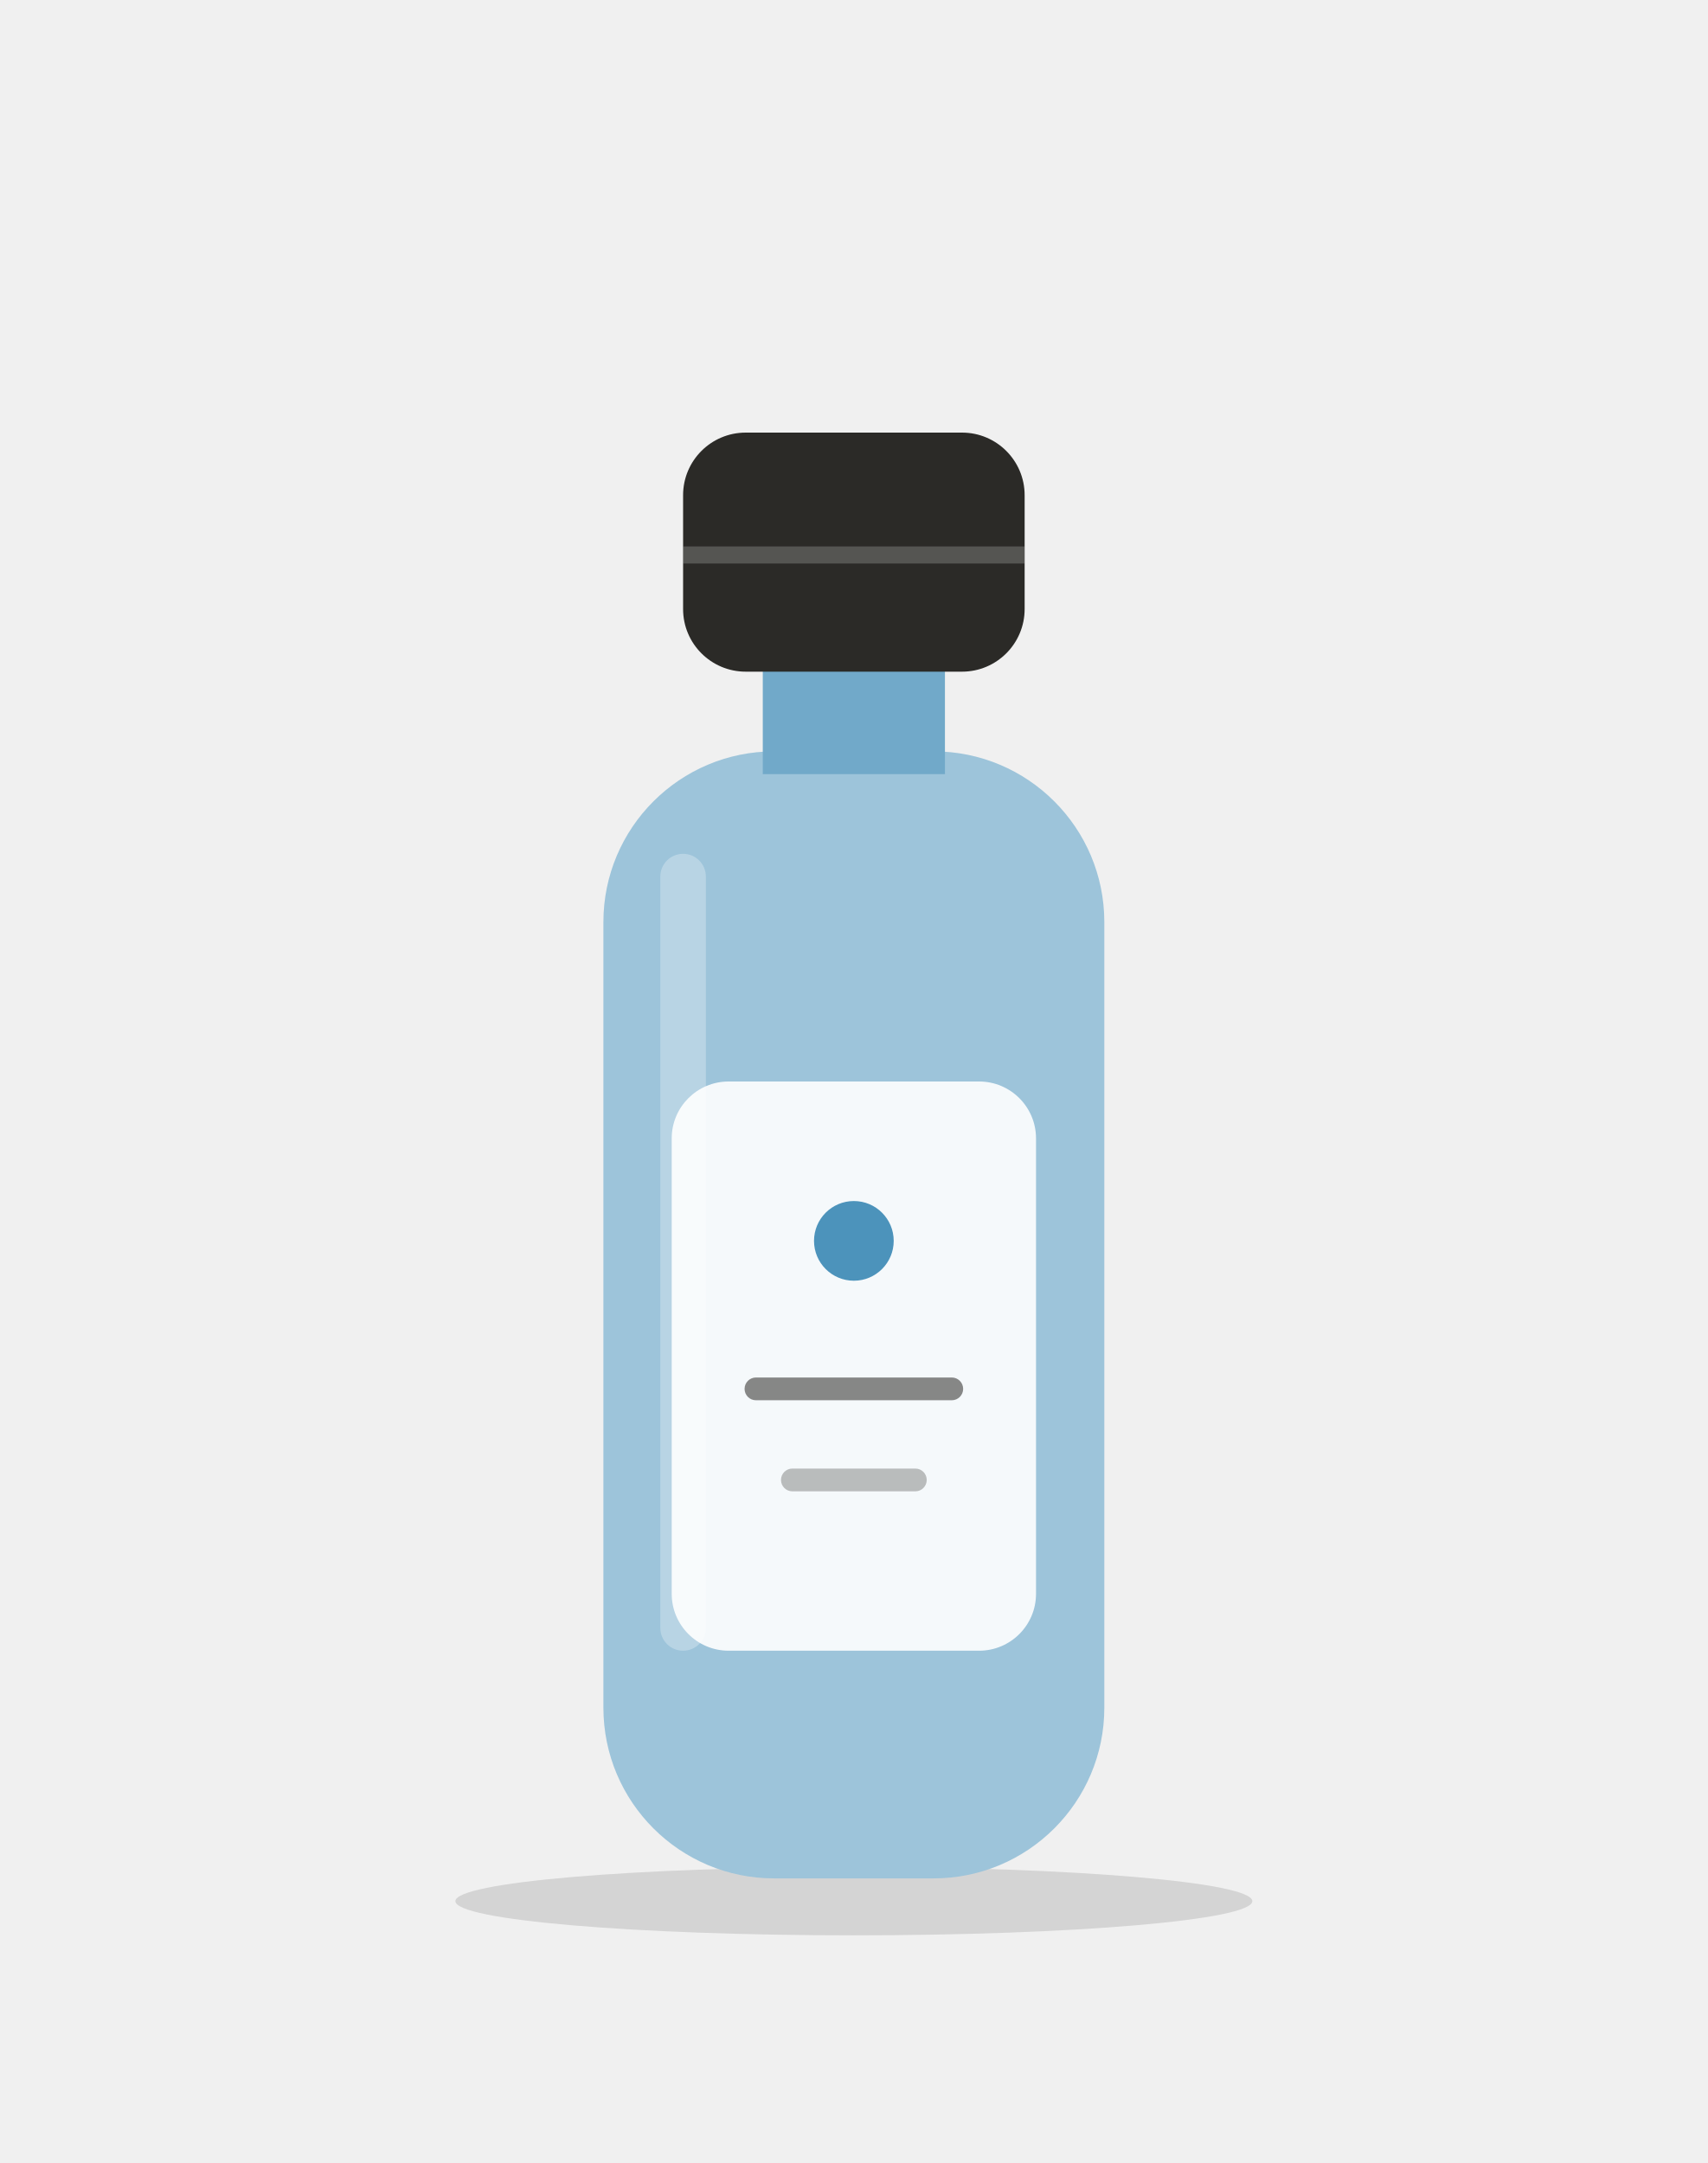
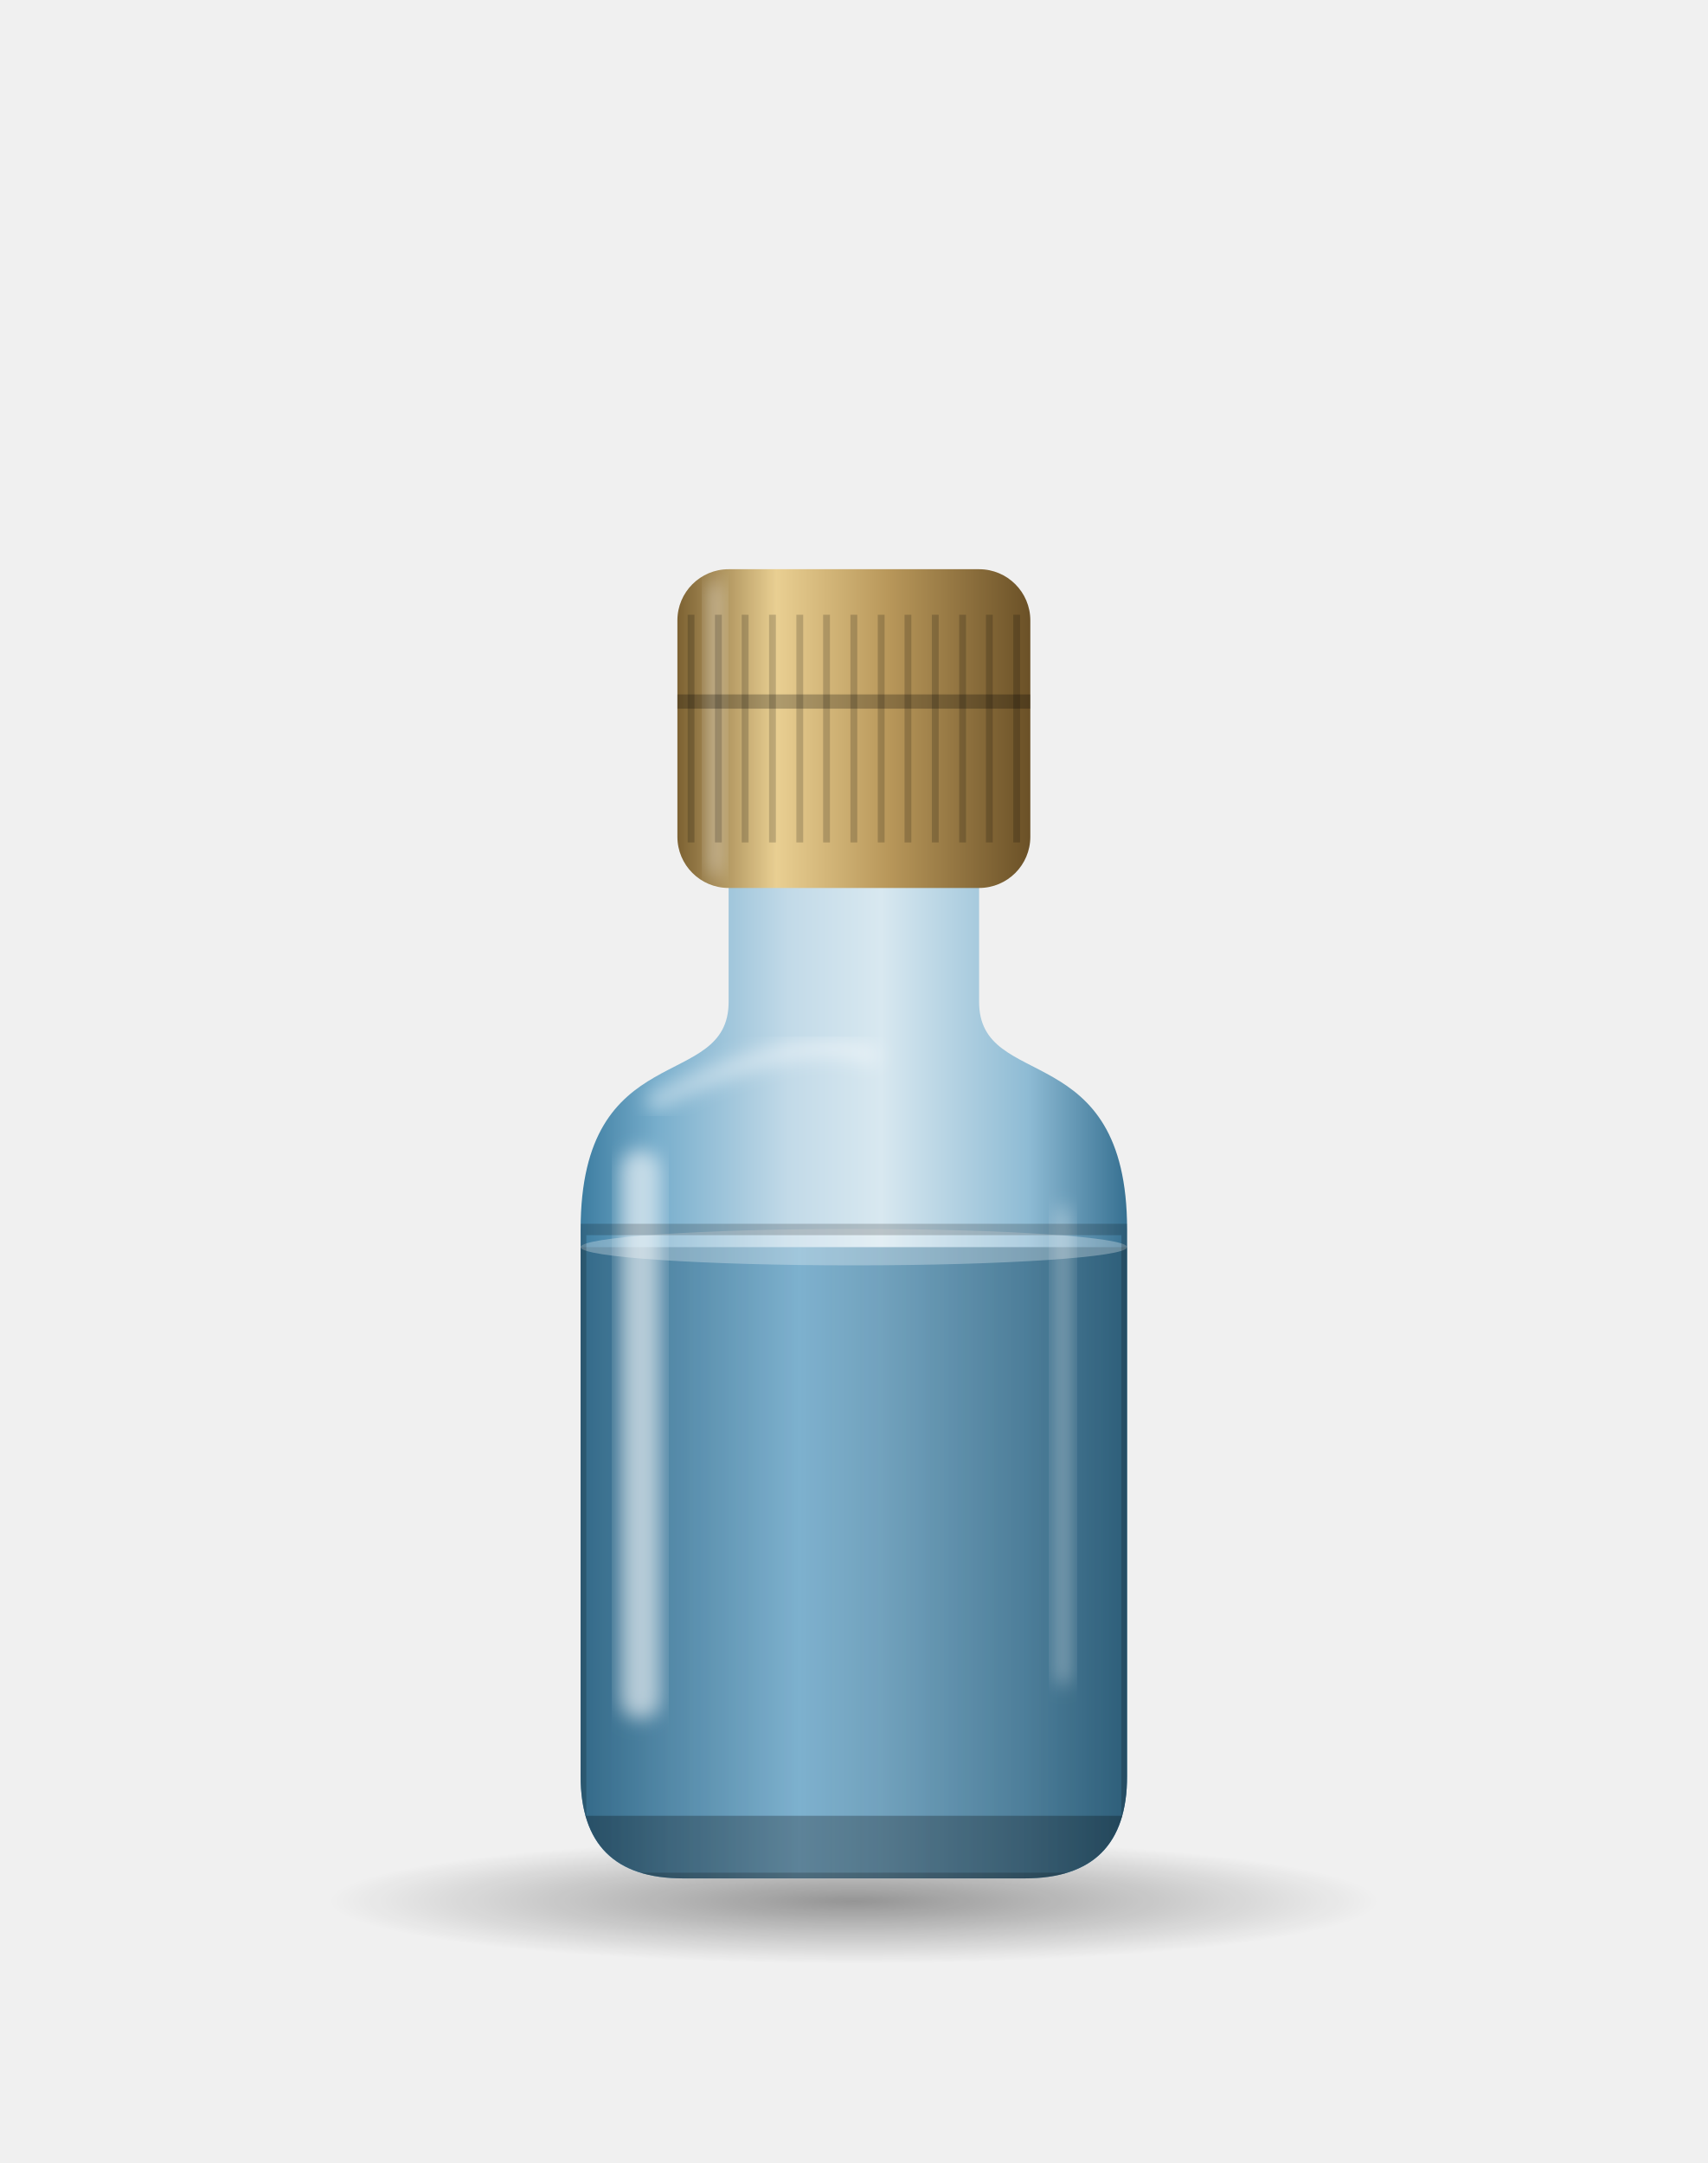
<svg xmlns="http://www.w3.org/2000/svg" viewBox="0 0 300 380" role="img" aria-label="Illustration">
-   <ellipse cx="150" cy="334" rx="70" ry="6" fill="#000" opacity=".12" />
-   <rect x="106" y="132" width="88" height="198" rx="30" fill="#9dc4da" />
-   <rect x="116" y="150" width="8" height="140" rx="4" fill="#fff" opacity=".28" />
-   <rect x="134" y="112" width="32" height="24" fill="#71a9c9" />
-   <rect x="120" y="76" width="60" height="42" rx="11" fill="#2b2a27" />
-   <rect x="120" y="96" width="60" height="3" fill="#fff" opacity=".2" />
-   <rect x="118" y="190" width="64" height="100" rx="10" fill="#fff" opacity=".9" />
-   <circle cx="150.0" cy="218.0" r="7.0" fill="#4c93bb" />
-   <rect x="130.8" y="242.0" width="38.4" height="4" rx="2" fill="#2b2a27" opacity=".55" />
-   <rect x="137.2" y="258.0" width="25.6" height="4" rx="2" fill="#2b2a27" opacity=".3" />
+   <defs>
+     <linearGradient id="gl" x1="0" x2="1">
+       <stop offset="0" stop-color="#3d7da1" />
+       <stop offset=".14" stop-color="#78aecc" />
+       <stop offset=".38" stop-color="#c2dae8" />
+       <stop offset=".55" stop-color="#d8e8f0" />
+       <stop offset=".82" stop-color="#8ebbd4" />
+       <stop offset="1" stop-color="#377192" />
+     </linearGradient>
+     <linearGradient id="lq" x1="0" x2="1">
+       <stop offset="0" stop-color="#326684" />
+       <stop offset=".4" stop-color="#71a9c9" />
+       <stop offset="1" stop-color="#2c5b75" />
+     </linearGradient>
+     <linearGradient id="cp" x1="0" x2="1">
+       <stop offset="0" stop-color="#7d6232" />
+       <stop offset=".28" stop-color="#e9cf92" />
+       <stop offset=".6" stop-color="#b8975a" />
+       <stop offset="1" stop-color="#6b5127" />
+     </linearGradient>
+     <linearGradient id="mt" x1="0" x2="1">
+       <stop offset="0" stop-color="#8a8c8e" />
+       <stop offset=".25" stop-color="#f4f5f6" />
+       <stop offset=".5" stop-color="#b9bbbd" />
+       <stop offset=".78" stop-color="#eceeef" />
+       <stop offset="1" stop-color="#7d7f82" />
+     </linearGradient>
+     <radialGradient id="sh" cx=".5" cy=".5" r=".5">
+       <stop offset="0" stop-color="#000" stop-opacity=".38" />
+       <stop offset="1" stop-color="#000" stop-opacity="0" />
+     </radialGradient>
+     <filter id="bl" x="-20%" y="-20%" width="140%" height="140%">
+       <feGaussianBlur stdDeviation="1.6" />
+     </filter>
+   </defs>
+   <ellipse cx="150" cy="334" rx="92" ry="11" fill="url(#sh)" />
+   <clipPath id="bc">
+     <path d="M128.0 152 L128.0 176 C128.0 192 102.0 182 102.0 216 L102.0 312 Q102.0 330 120.0 330 L180.0 330 Q198.0 330 198.0 312 L198.0 216 C198.0 182 172.0 192 172.0 176 L172.0 152 Z" />
+   </clipPath>
+   <path d="M128.0 152 L128.0 176 C128.0 192 102.0 182 102.0 216 L102.0 312 Q102.0 330 120.0 330 L180.0 330 Q198.0 330 198.0 312 L198.0 216 C198.0 182 172.0 192 172.0 176 L172.0 152 Z" fill="url(#gl)" />
+   <g clip-path="url(#bc)">
+     <rect x="102.0" y="219.1" width="96" height="112.9" fill="url(#lq)" opacity="0.85" />
+     <ellipse cx="150" cy="219.1" rx="48.0" ry="3.2" fill="#fff" opacity=".28" />
+     <rect x="102.0" y="319" width="96" height="12" fill="#000" opacity=".26" />
+     <rect x="109.0" y="202" width="7" height="100" rx="3.5" fill="#fff" opacity=".6" filter="url(#bl)" />
+     <rect x="185.0" y="212" width="3.5" height="84" rx="1.7" fill="#fff" opacity=".3" filter="url(#bl)" />
+     <path d="M114.0 194 Q142 180 154 186" stroke="#fff" stroke-width="3" fill="none" opacity=".45" filter="url(#bl)" />
+     <rect x="102.0" y="216" width="96" height="114" fill="none" stroke="#000" stroke-opacity=".18" stroke-width="2" />
+   </g>
+   <rect x="119" y="100" width="62" height="56" rx="9" fill="url(#cp)" />
+   <rect x="124" y="102" width="3.2" height="52" rx="1.6" fill="#fff" opacity=".35" filter="url(#bl)" />
+   <rect x="120.8" y="108" width="1.2" height="40" fill="#000" opacity="0.18" />
+   <rect x="125.6" y="108" width="1.2" height="40" fill="#000" opacity="0.18" />
+   <rect x="130.3" y="108" width="1.2" height="40" fill="#000" opacity="0.18" />
+   <rect x="135.1" y="108" width="1.2" height="40" fill="#000" opacity="0.18" />
+   <rect x="139.9" y="108" width="1.2" height="40" fill="#000" opacity="0.18" />
+   <rect x="144.6" y="108" width="1.2" height="40" fill="#000" opacity="0.18" />
+   <rect x="149.4" y="108" width="1.2" height="40" fill="#000" opacity="0.18" />
+   <rect x="154.2" y="108" width="1.2" height="40" fill="#000" opacity="0.18" />
+   <rect x="158.9" y="108" width="1.2" height="40" fill="#000" opacity="0.18" />
+   <rect x="163.7" y="108" width="1.2" height="40" fill="#000" opacity="0.18" />
+   <rect x="168.5" y="108" width="1.2" height="40" fill="#000" opacity="0.18" />
+   <rect x="173.2" y="108" width="1.2" height="40" fill="#000" opacity="0.18" />
+   <rect x="178.0" y="108" width="1.2" height="40" fill="#000" opacity="0.18" />
+   <rect x="119" y="122" width="62" height="2.5" fill="#000" opacity=".25" />
</svg>
